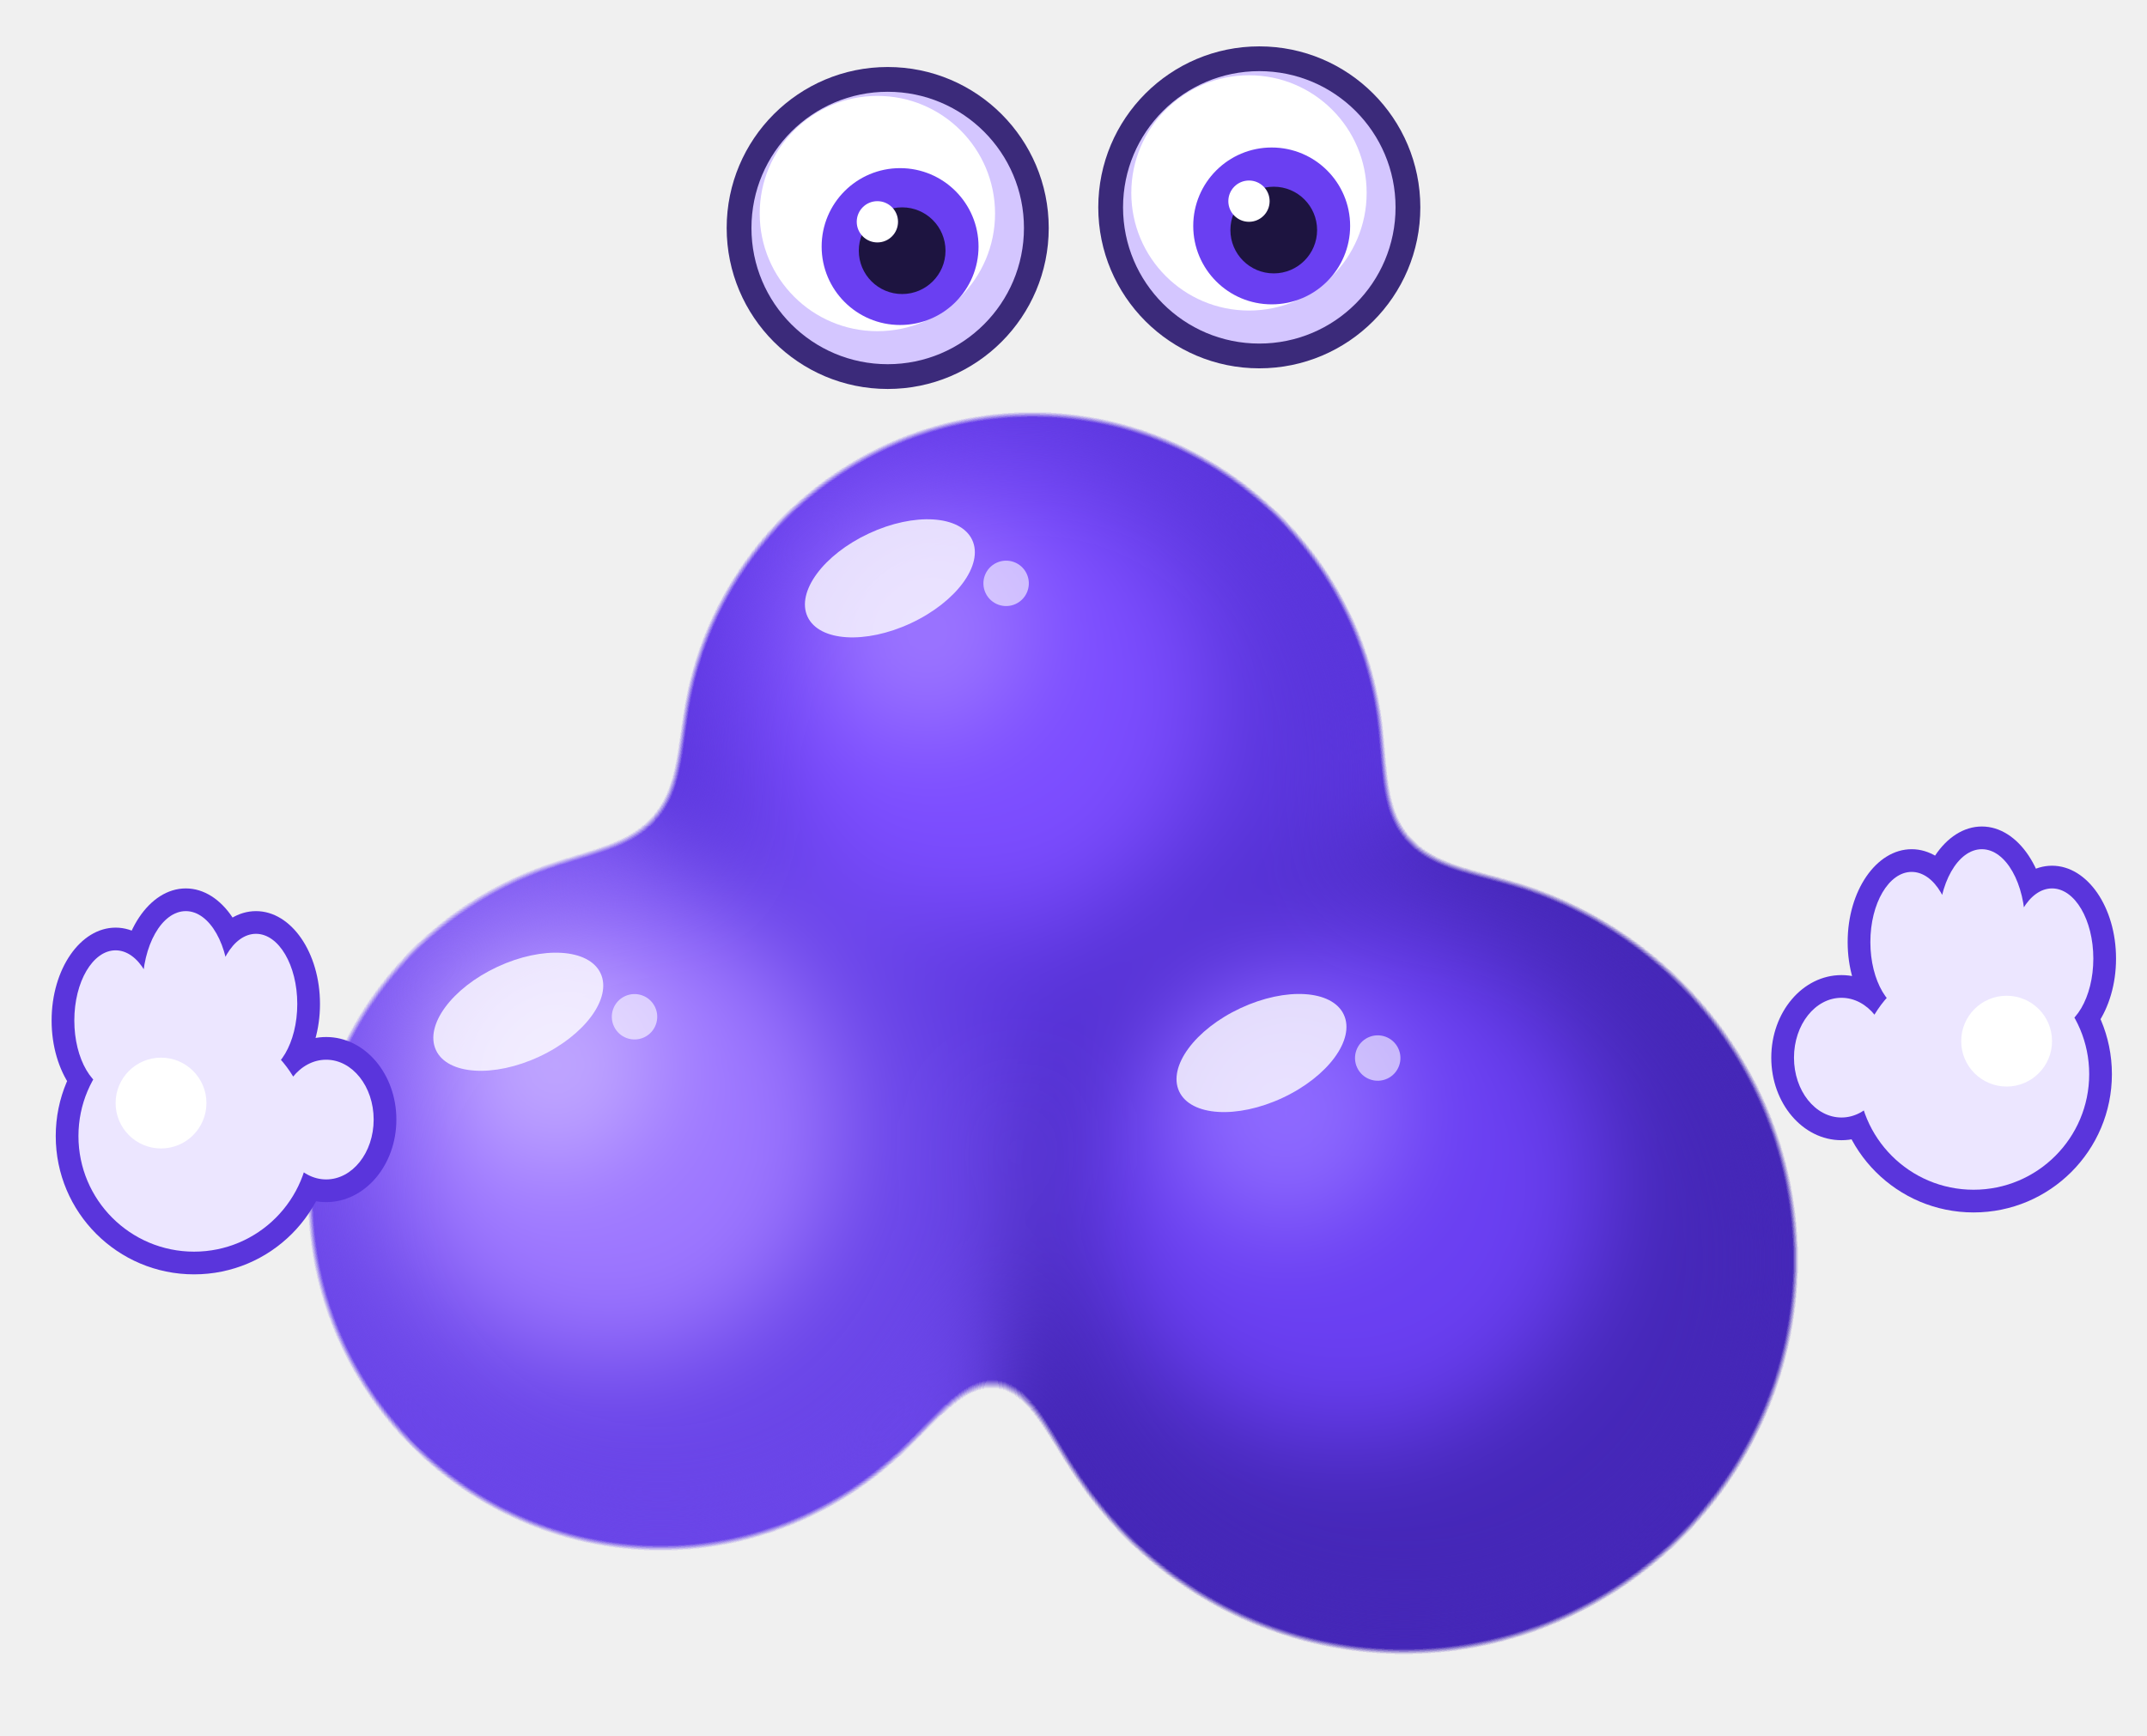
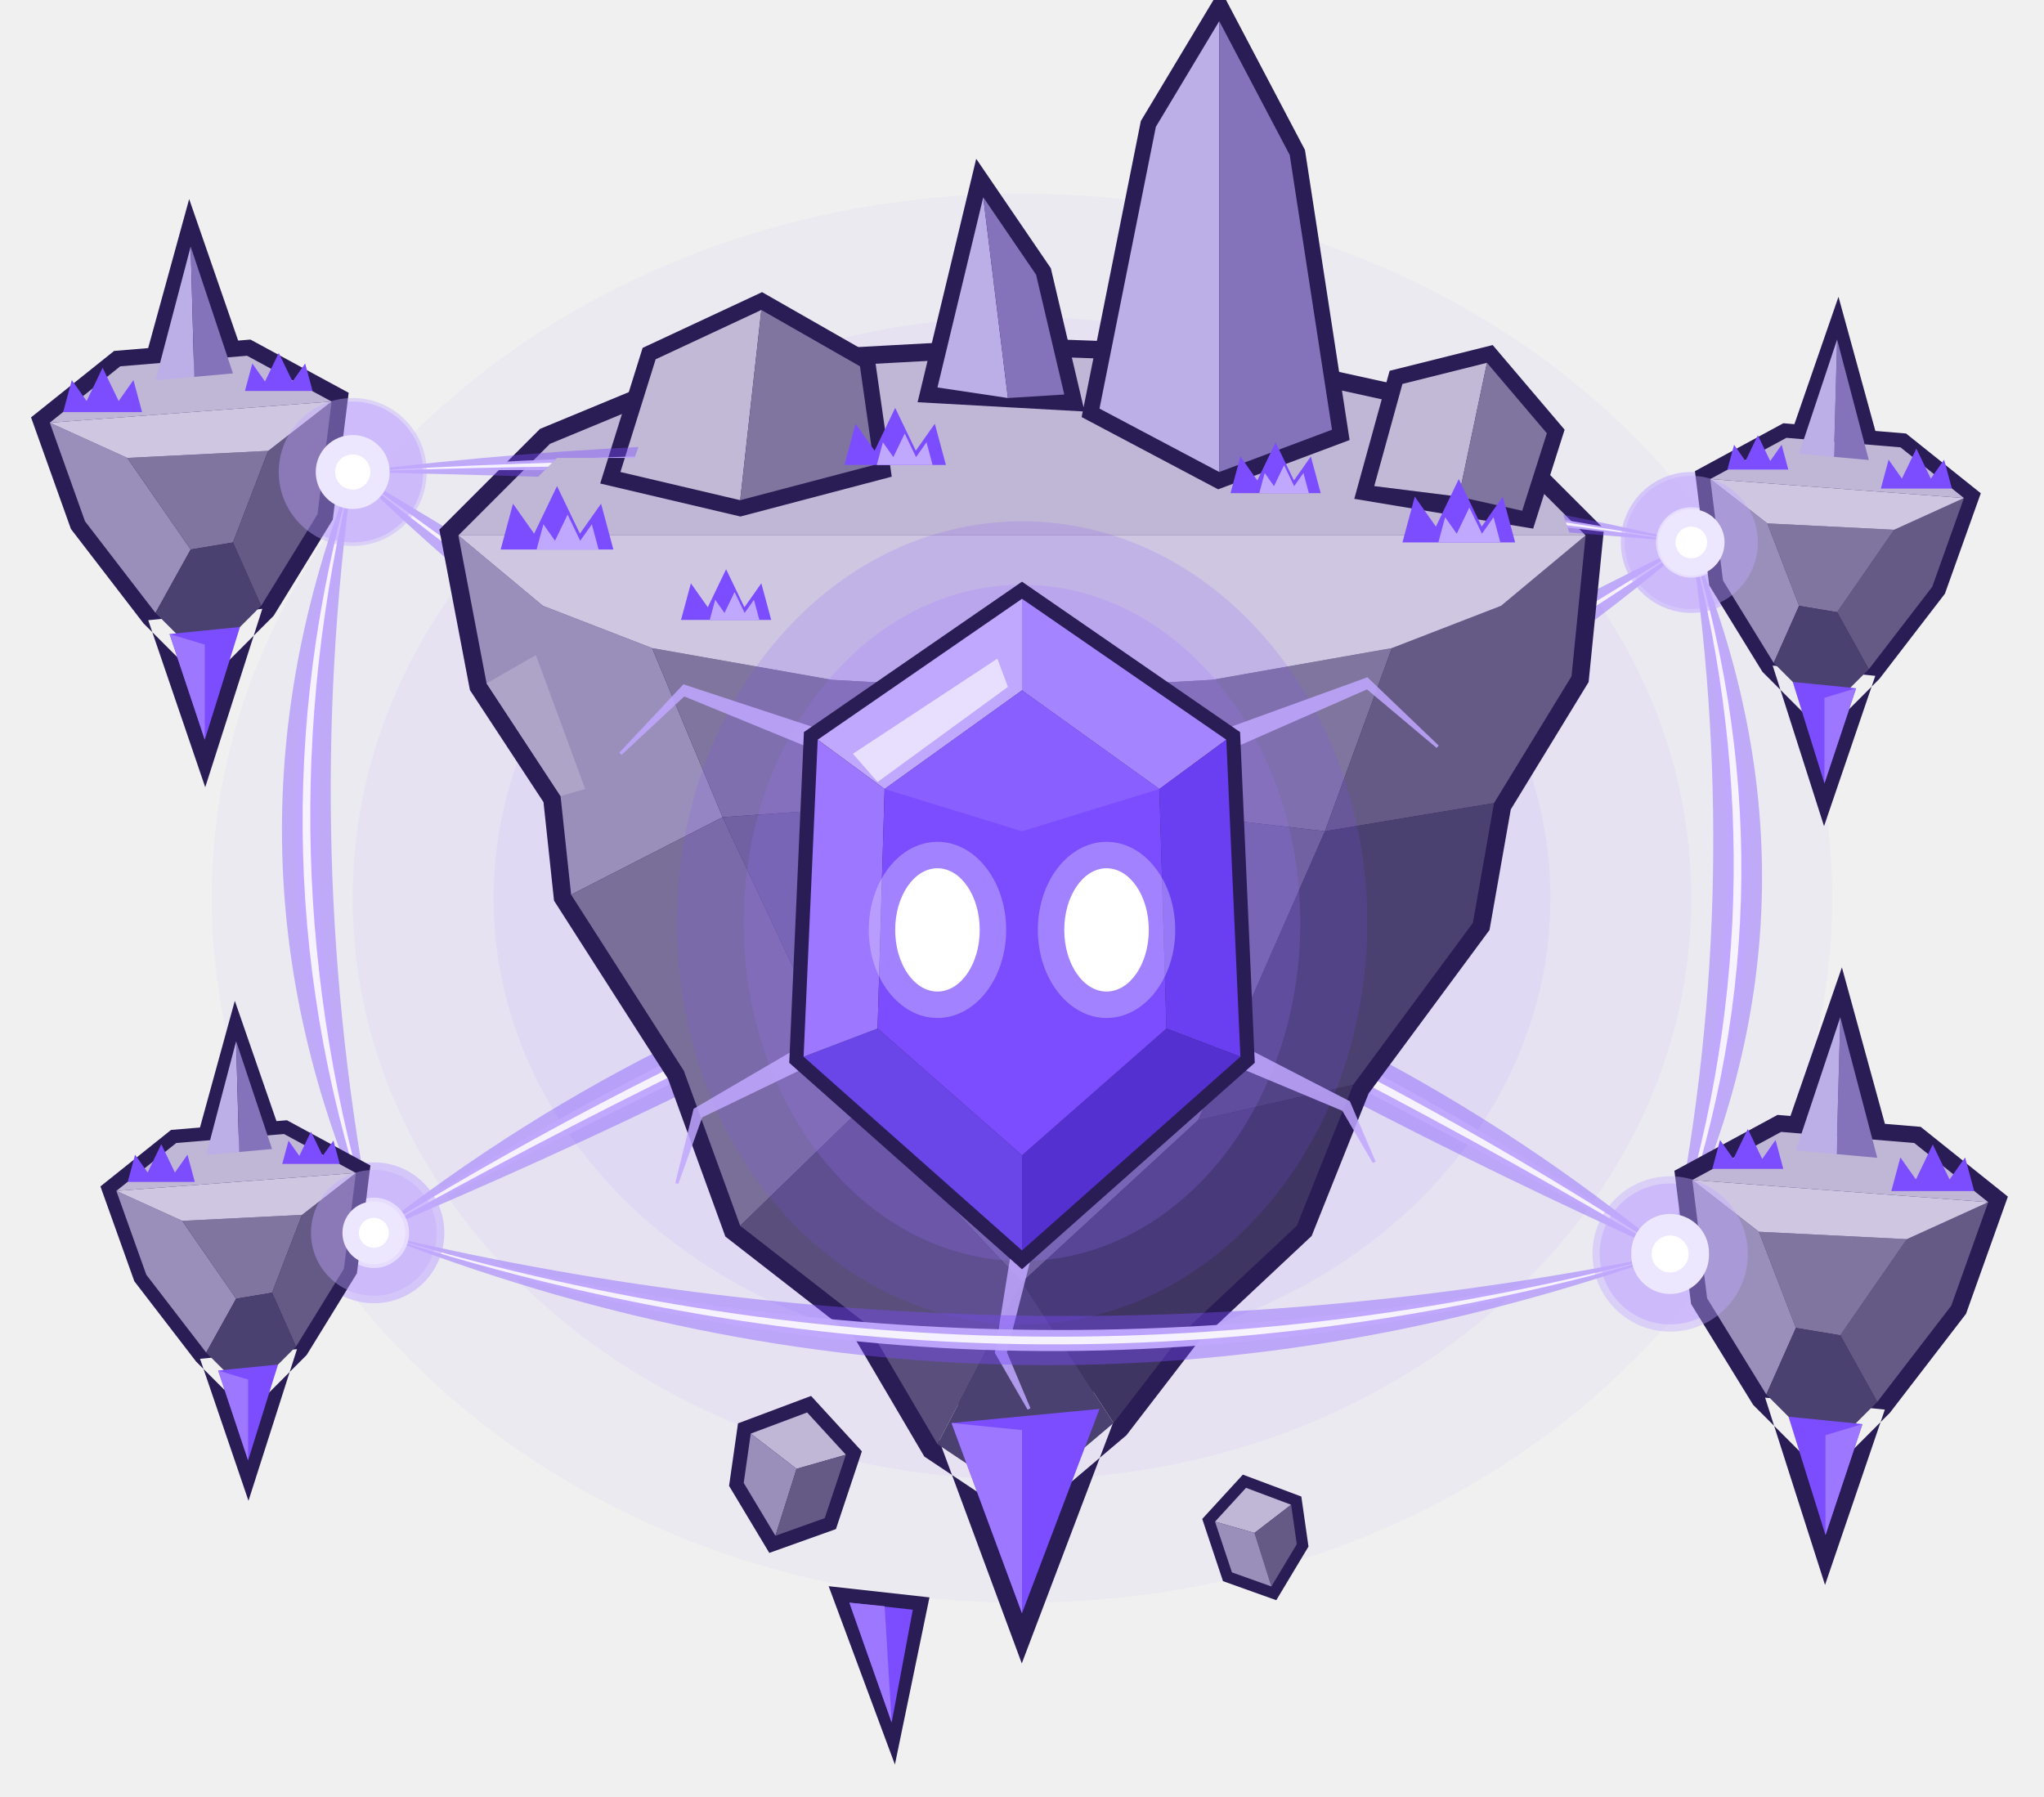
- <svg xmlns="http://www.w3.org/2000/svg" viewBox="0 0 52 42" width="256" height="207" role="img" aria-label="Pelago">
+ <svg xmlns="http://www.w3.org/2000/svg" viewBox="0 0 58 51" width="256" height="225" role="img" aria-label="Pelago">
+   <g transform="translate(6 5.5)">
+     <svg width="46" height="40" viewBox="0 0 46 40" preserveAspectRatio="none" overflow="visible">
+       <path fill="#7c4dff" fill-opacity="0.04" d="M0 20a23 20 0 1 0 46 0a23 20 0 1 0 -46 0z" />
+       <path fill="#7c4dff" fill-opacity="0.05" d="M4 20a19 16.5 0 1 0 38 0a19 16.5 0 1 0 -38 0z" />
+       <path fill="#7c4dff" fill-opacity="0.06" d="M8 20a15 13 0 1 0 30 0a15 13 0 1 0 -30 0z" />
+     </svg>
+   </g>
+   <g transform="translate(10 13.4)">
+     <svg width="19" height="12.6" viewBox="0 0 19 12.6" preserveAspectRatio="none" overflow="visible">
+       <path fill="#7c4dff" fill-opacity="0.4" d="M19 12.6Q8.284 8.133 0 0Q9.832 5.8 19 12.6Z" />
+       <path fill="#c1a8ff" fill-opacity="0.95" d="M19 12.6Q8.726 7.467 0 0Q9.389 6.467 19 12.6Z" />
+       <path fill="#ffffff" fill-opacity="0.85" d="M19 12.6Q8.936 7.15 0 0Q9.179 6.783 19 12.6Z" />
+     </svg>
+   </g>
+   <g transform="translate(29 15.4)">
+     <svg width="19" height="10.6" viewBox="0 0 19 10.6" preserveAspectRatio="none" overflow="visible">
+       <path fill="#7c4dff" fill-opacity="0.4" d="M0 10.6Q9.208 4.776 19 0Q10.572 7.221 0 10.6Z" />
+       <path fill="#c1a8ff" fill-opacity="0.95" d="M0 10.6Q9.597 5.475 19 0Q10.182 6.523 0 10.6Z" />
+       <path fill="#ffffff" fill-opacity="0.85" d="M0 10.6Q9.783 5.807 19 0Q9.997 6.191 0 10.6Z" />
+     </svg>
+   </g>
+   <g transform="translate(29 26)">
+     <svg width="18.4" height="9.7" viewBox="0 0 18.4 9.7" preserveAspectRatio="none" overflow="visible">
+       <path fill="#7c4dff" fill-opacity="0.4" d="M0 0Q10.218 2.85 18.4 9.6Q8.922 5.332 0 0Z" />
+       <path fill="#c1a8ff" fill-opacity="0.95" d="M0 0Q9.848 3.559 18.4 9.6Q9.293 4.623 0 0Z" />
+       <path fill="#ffffff" fill-opacity="0.85" d="M0 0Q9.672 3.896 18.4 9.6Q9.468 4.286 0 0Z" />
+     </svg>
+   </g>
+   <g transform="translate(10.6 26)">
+     <svg width="18.4" height="9" viewBox="0 0 18.4 9" preserveAspectRatio="none" overflow="visible">
+       <path fill="#7c4dff" fill-opacity="0.4" d="M18.4 0Q9.464 5.039 0 9Q8.233 2.524 18.4 0Z" />
+       <path fill="#c1a8ff" fill-opacity="0.95" d="M18.4 0Q9.112 4.32 0 9Q8.585 3.242 18.4 0Z" />
+       <path fill="#ffffff" fill-opacity="0.85" d="M18.4 0Q8.945 3.979 0 9Q8.752 3.584 18.4 0Z" />
+     </svg>
+   </g>
+   <g transform="translate(20.6 39.6)">
+     <svg width="3.9" height="4.5" viewBox="0 0 3.9 4.5" preserveAspectRatio="none" overflow="visible">
+       <path fill="#2a1d55" d="M0.338 0.809L2.412 0.031L3.854 1.603L3.118 3.811L1.226 4.487L0.084 2.584Z" />
+       <path fill="#c0b6d6" d="M0.7 1.1L2.3 0.5L3.4 1.7L2 2.1Z" />
+       <path fill="#9a8fba" d="M0.7 1.1L2 2.1L1.4 4L0.5 2.5Z" />
+       <path fill="#655a86" d="M2 2.1L3.4 1.7L2.8 3.5L1.4 4Z" />
+     </svg>
+   </g>
+   <g transform="translate(34.1 41.8)">
+     <svg width="3.1" height="3.7" viewBox="0 0 3.1 3.7" preserveAspectRatio="none" overflow="visible">
+       <path fill="#2a1d55" d="M2.83 0.687L1.17 0.065L0.017 1.323L0.606 3.089L2.119 3.63L3.033 2.107Z" />
+       <path fill="#c0b6d6" d="M2.54 0.92L1.26 0.44L0.38 1.4L1.5 1.72Z" />
+       <path fill="#655a86" d="M2.54 0.92L1.5 1.72L1.98 3.24L2.7 2.04Z" />
+       <path fill="#9a8fba" d="M1.5 1.72L0.38 1.4L0.86 2.84L1.98 3.24Z" />
+     </svg>
+   </g>
+   <g transform="translate(23.5 45)">
+     <svg width="2.9" height="5.1" viewBox="0 0 2.9 5.1" preserveAspectRatio="none" overflow="visible">
+       <path fill="#2a1d55" d="M0.011 0.032L2.873 0.35L1.892 5.096Z" />
+       <path fill="#7c4dff" d="M0.6 0.5L2.4 0.7L1.8 3.9Z" />
+       <path fill="#9d77ff" d="M0.6 0.5L1.6 0.6L1.8 3.9Z" />
+     </svg>
+   </g>
  <g>
-     <filter id="pelago-goo-1" x="-30%" y="-30%" width="160%" height="160%" color-interpolation-filters="sRGB">
-       <feGaussianBlur stdDeviation="1.3" />
-       <feColorMatrix values="1 0 0 0 0 0 1 0 0 0 0 0 1 0 0 0 0 0 24 -11" />
-     </filter>
-     <g filter="url(#pelago-goo-1)">
-       <g transform="translate(16.5 10)">
-         <svg width="17" height="17" viewBox="0 0 17 17" preserveAspectRatio="none" overflow="visible">
-           <path fill="#5a35dc" d="M0 8.5a8.5 8.5 0 1 0 17 0a8.5 8.5 0 1 0 -17 0z" />
-           <path fill="#7c4dff" d="M1.615 6.8a5.61 5.61 0 1 0 11.22 0a5.61 5.61 0 1 0 -11.22 0z" />
-           <path fill="#9d77ff" d="M3.4 5.27a2.55 2.55 0 1 0 5.1 0a2.55 2.55 0 1 0 -5.1 0z" />
-         </svg>
-       </g>
-       <g transform="translate(7.5 20.5)">
-         <svg width="17" height="17" viewBox="0 0 17 17" preserveAspectRatio="none" overflow="visible">
-           <path fill="#6a45e8" d="M0 8.5a8.5 8.5 0 1 0 17 0a8.5 8.5 0 1 0 -17 0z" />
-           <path fill="#9d77ff" d="M1.615 6.8a5.61 5.61 0 1 0 11.22 0a5.61 5.61 0 1 0 -11.22 0z" />
-           <path fill="#c1a8ff" d="M3.4 5.27a2.55 2.55 0 1 0 5.1 0a2.55 2.55 0 1 0 -5.1 0z" />
-         </svg>
-       </g>
-       <g transform="translate(24.5 21)">
-         <svg width="19" height="19" viewBox="0 0 19 19" preserveAspectRatio="none" overflow="visible">
-           <path fill="#4527b8" d="M0 9.5a9.5 9.5 0 1 0 19 0a9.5 9.5 0 1 0 -19 0z" />
-           <path fill="#6a3ff2" d="M1.805 7.6a6.27 6.27 0 1 0 12.54 0a6.27 6.27 0 1 0 -12.54 0z" />
-           <path fill="#8f6bff" d="M3.8 5.89a2.85 2.85 0 1 0 5.7 0a2.85 2.85 0 1 0 -5.7 0z" />
-         </svg>
-       </g>
-     </g>
-     <g>
-       <g transform="translate(19 12) rotate(-25 3 2)">
-         <svg width="6" height="4" viewBox="0 0 6 4" preserveAspectRatio="none" overflow="visible">
-           <path fill="#ffffff" fill-opacity="0.8" d="M0.4 1.8a2.2 1.2 0 1 0 4.4 0a2.2 1.2 0 1 0 -4.4 0z" />
-           <path fill="#ffffff" fill-opacity="0.6" d="M4.55 3.1a0.55 0.55 0 1 0 1.1 0a0.55 0.55 0 1 0 -1.1 0z" />
-         </svg>
-       </g>
-       <g transform="translate(10 22.5) rotate(-25 3 2)">
-         <svg width="6" height="4" viewBox="0 0 6 4" preserveAspectRatio="none" overflow="visible">
-           <path fill="#ffffff" fill-opacity="0.8" d="M0.4 1.8a2.2 1.2 0 1 0 4.4 0a2.2 1.2 0 1 0 -4.4 0z" />
-           <path fill="#ffffff" fill-opacity="0.6" d="M4.55 3.1a0.55 0.55 0 1 0 1.1 0a0.55 0.55 0 1 0 -1.1 0z" />
-         </svg>
-       </g>
-       <g transform="translate(28 23.5) rotate(-25 3 2)">
-         <svg width="6" height="4" viewBox="0 0 6 4" preserveAspectRatio="none" overflow="visible">
-           <path fill="#ffffff" fill-opacity="0.8" d="M0.4 1.8a2.2 1.2 0 1 0 4.4 0a2.2 1.2 0 1 0 -4.4 0z" />
-           <path fill="#ffffff" fill-opacity="0.6" d="M4.55 3.1a0.55 0.55 0 1 0 1.1 0a0.55 0.55 0 1 0 -1.1 0z" />
-         </svg>
-       </g>
-     </g>
-   </g>
-   <g transform="translate(0 21.5)">
-     <svg width="10" height="10" viewBox="0 0 10 10" preserveAspectRatio="none" overflow="visible">
-       <path fill="#5a35dc" d="M1.35 6a3.35 3.35 0 1 0 6.7 0a3.35 3.35 0 1 0 -6.7 0zM1.25 3.2a1.55 2.25 0 1 0 3.1 0a1.55 2.25 0 1 0 -3.1 0zM2.9 2.4a1.6 2.4 0 1 0 3.2 0a1.6 2.4 0 1 0 -3.2 0zM4.65 2.8a1.55 2.25 0 1 0 3.1 0a1.55 2.25 0 1 0 -3.1 0zM6.2 5.6a1.7 2 0 1 0 3.4 0a1.7 2 0 1 0 -3.4 0z" />
-       <path fill="#ece6ff" d="M1.9 6a2.8 2.8 0 1 0 5.6 0a2.8 2.8 0 1 0 -5.6 0zM1.8 3.2a1 1.7 0 1 0 2 0a1 1.7 0 1 0 -2 0zM3.45 2.4a1.05 1.85 0 1 0 2.1 0a1.05 1.85 0 1 0 -2.1 0zM5.2 2.8a1 1.7 0 1 0 2 0a1 1.7 0 1 0 -2 0zM6.75 5.6a1.15 1.45 0 1 0 2.3 0a1.15 1.45 0 1 0 -2.3 0z" />
-       <path fill="#ffffff" d="M2.8 5.2a1.1 1.1 0 1 0 2.2 0a1.1 1.1 0 1 0 -2.2 0z" />
-     </svg>
-   </g>
-   <g transform="translate(42.5 20)">
-     <svg width="10" height="10" viewBox="0 0 10 10" preserveAspectRatio="none" overflow="visible">
-       <path fill="#5a35dc" d="M1.95 6a3.35 3.35 0 1 0 6.7 0a3.35 3.35 0 1 0 -6.7 0zM5.65 3.2a1.55 2.25 0 1 0 3.1 0a1.55 2.25 0 1 0 -3.1 0zM3.9 2.4a1.6 2.4 0 1 0 3.2 0a1.6 2.4 0 1 0 -3.2 0zM2.25 2.8a1.55 2.25 0 1 0 3.1 0a1.55 2.25 0 1 0 -3.1 0zM0.4 5.6a1.7 2 0 1 0 3.4 0a1.7 2 0 1 0 -3.4 0z" />
-       <path fill="#ece6ff" d="M2.5 6a2.8 2.8 0 1 0 5.6 0a2.8 2.8 0 1 0 -5.6 0zM6.2 3.2a1 1.7 0 1 0 2 0a1 1.7 0 1 0 -2 0zM4.45 2.4a1.05 1.85 0 1 0 2.1 0a1.05 1.85 0 1 0 -2.1 0zM2.8 2.8a1 1.7 0 1 0 2 0a1 1.7 0 1 0 -2 0zM0.95 5.6a1.15 1.45 0 1 0 2.3 0a1.15 1.45 0 1 0 -2.3 0z" />
-       <path fill="#ffffff" d="M5 5.2a1.1 1.1 0 1 0 2.2 0a1.1 1.1 0 1 0 -2.2 0z" />
-     </svg>
-   </g>
-   <g>
-     <g transform="translate(17.5 1.5)">
-       <svg width="8" height="8" viewBox="0 0 8 8" preserveAspectRatio="none" overflow="visible">
-         <path fill="#3b2a7a" d="M0.1 4a3.9 3.9 0 1 0 7.8 0a3.9 3.9 0 1 0 -7.8 0z" />
-         <path fill="#d4c6ff" d="M0.7 4a3.3 3.3 0 1 0 6.6 0a3.3 3.3 0 1 0 -6.6 0z" />
-         <path fill="#ffffff" d="M0.9 3.65a2.85 2.85 0 1 0 5.7 0a2.85 2.85 0 1 0 -5.7 0z" />
-         <path fill="#6a3ff2" d="M2.4 4.45a1.9 1.9 0 1 0 3.8 0a1.9 1.9 0 1 0 -3.8 0z" />
-         <path fill="#1d1440" d="M3.3 4.55a1.05 1.05 0 1 0 2.1 0a1.05 1.05 0 1 0 -2.1 0z" />
-         <path fill="#ffffff" d="M3.25 3.85a0.5 0.5 0 1 0 1 0a0.5 0.5 0 1 0 -1 0z" />
-       </svg>
-     </g>
-     <g transform="translate(26.5 1)">
-       <svg width="8" height="8" viewBox="0 0 8 8" preserveAspectRatio="none" overflow="visible">
-         <path fill="#3b2a7a" d="M0.1 4a3.9 3.9 0 1 0 7.8 0a3.9 3.9 0 1 0 -7.8 0z" />
-         <path fill="#d4c6ff" d="M0.7 4a3.3 3.3 0 1 0 6.6 0a3.3 3.3 0 1 0 -6.6 0z" />
-         <path fill="#ffffff" d="M0.9 3.65a2.85 2.85 0 1 0 5.7 0a2.85 2.85 0 1 0 -5.7 0z" />
-         <path fill="#6a3ff2" d="M2.4 4.45a1.9 1.9 0 1 0 3.8 0a1.9 1.9 0 1 0 -3.8 0z" />
-         <path fill="#1d1440" d="M3.3 4.55a1.05 1.05 0 1 0 2.1 0a1.05 1.05 0 1 0 -2.1 0z" />
-         <path fill="#ffffff" d="M3.25 3.85a0.5 0.5 0 1 0 1 0a0.5 0.5 0 1 0 -1 0z" />
-       </svg>
+     <g transform="translate(12.4 -0.4)">
+       <svg width="33.2" height="47.7" viewBox="0 0 33.2 47.7" preserveAspectRatio="none" overflow="visible">
+         <path fill="#2a1d55" d="M0.059 15.434L2.917 12.576L5.954 11.319L11.037 10.303L16.595 10L22.163 10.202L27.258 11.323L30.489 12.782L33.121 15.414L32.686 19.763L30.476 23.38L29.872 26.803L26.44 31.445L24.823 35.489L21.572 38.537L19.564 41.147L16.636 43.625L13.827 41.752L11.818 38.336L8.179 35.506L6.549 31.023L3.315 25.97L3.016 23.173L0.927 19.991ZM13.905 40.364L16.594 47.625L19.552 39.826Z" />
+         <path fill="#9a8fba" d="M0.6 15.6L3 17.6L6.1 18.8L8.1 23.6L3.8 25.8L3.5 23L1.4 19.8Z" />
+         <path fill="#aea4c8" d="M1.4 19.8L2.8 19L4.2 22.8L3.5 23Z" />
+         <path fill="#80759f" d="M6.1 18.8L11.2 19.7L16.6 20L22 19.7L27.1 18.8L25.2 24L16.6 23L8.1 23.6Z" />
+         <path fill="#7a6f99" d="M8.1 23.6L12 31.9L8.6 35.2L7 30.8L3.8 25.8Z" />
+         <path fill="#706592" d="M8.1 23.6L16.6 23L25.2 24L21.6 32.2L16.6 36.8L12 31.9Z" />
+         <path fill="#655a86" d="M27.1 18.8L30.2 17.6L32.6 15.6L32.2 19.6L30 23.2L25.2 24Z" />
+         <path fill="#4b4170" d="M25.2 24L30 23.2L29.4 26.6L26 31.2L21.6 32.2Z" />
+         <path fill="#5a4f7c" d="M12 31.9L16.6 36.8L14.2 41.4L12.2 38L8.6 35.2Z" />
+         <path fill="#3f3562" d="M16.6 36.8L21.6 32.2L26 31.2L24.4 35.2L21.2 38.2L19.2 40.8Z" />
+         <path fill="#4b4170" d="M16.6 36.8L19.2 40.8L16.6 43L14.2 41.4Z" />
+         <path fill="#7c4dff" d="M14.6 40.8L16.6 46.2L18.8 40.4Z" />
+         <path fill="#9d77ff" d="M14.6 40.8L16.6 46.2L16.6 41Z" />
+         <path fill="#c0b6d6" d="M0.6 15.6L3.2 13L6.1 11.8L11.1 10.8L16.6 10.5L22.1 10.7L27.1 11.8L30.2 13.2L32.6 15.6Z" />
+         <path fill="#cfc6e2" d="M0.6 15.6L32.6 15.6L30.2 17.6L27.1 18.8L22 19.7L16.6 20L11.2 19.7L6.1 18.8L3 17.6Z" />
+         <path fill="#2a1d55" d="M18.293 12.241L19.974 3.835L22.226 0.083L24.633 4.657L25.9 12.893L22.168 14.292ZM13.636 11.819L15.3 4.908L17.419 8.016L18.376 12.083ZM4.626 14.127L5.83 10.276L9.221 8.694L12.414 10.518L12.902 13.933L8.606 15.064ZM26.033 14.562L27.036 10.927L29.962 10.196L32.004 12.599L31.111 15.408Z" />
+         <path fill="#bcaee6" d="M18.8 12L20.4 4L22.2 1L22.2 13.8ZM14.2 11.4L15.5 6L16.2 11.7Z" />
+         <path fill="#8473ba" d="M22.2 1L24.2 4.8L25.4 12.6L22.2 13.8ZM15.5 6L17 8.2L17.8 11.6L16.2 11.7Z" />
+         <path fill="#c2b9d6" d="M5.2 13.8L6.2 10.6L9.2 9.2L8.6 14.6ZM26.6 14.2L27.4 11.3L29.8 10.7L29 14.5Z" />
+         <path fill="#80759f" d="M9.2 9.2L12 10.8L12.4 13.6L8.6 14.6ZM29.8 10.7L31.5 12.7L30.8 14.9L29 14.5Z" />
+         <path fill="#7c4dff" d="M1.8 16L2.15 14.7L2.75 15.55L3.4 14.2L4.05 15.55L4.65 14.7L5 16ZM11.56 13.6L11.875 12.43L12.415 13.195L13 11.98L13.585 13.195L14.125 12.43L14.44 13.6ZM27.4 15.8L27.75 14.5L28.35 15.35L29 14L29.65 15.35L30.25 14.5L30.6 15.8ZM22.52 14.4L22.8 13.36L23.28 14.04L23.8 12.96L24.32 14.04L24.8 13.36L25.08 14.4ZM6.92 18L7.2 16.96L7.68 17.64L8.2 16.56L8.72 17.64L9.2 16.96L9.48 18Z" />
+         <path fill="#c1a8ff" d="M2.82 16L3.013 15.285L3.343 15.752L3.7 15.01L4.058 15.752L4.388 15.285L4.58 16ZM12.478 13.6L12.651 12.957L12.948 13.377L13.27 12.709L13.592 13.377L13.889 12.957L14.062 13.6ZM28.42 15.8L28.612 15.085L28.942 15.553L29.3 14.81L29.657 15.553L29.987 15.085L30.18 15.8ZM23.336 14.4L23.49 13.828L23.754 14.202L24.04 13.608L24.326 14.202L24.59 13.828L24.744 14.4ZM7.736 18L7.89 17.428L8.154 17.802L8.44 17.208L8.726 17.802L8.99 17.428L9.144 18Z" />
+       </svg>
+     </g>
+     <g transform="translate(19.2 14.8)">
+       <svg width="19.6" height="22.8" viewBox="0 0 19.6 22.8" preserveAspectRatio="none" overflow="visible">
+         <path fill="#7c4dff" fill-opacity="0.16" d="M0 11.4a9.8 11.4 0 1 0 19.6 0a9.8 11.4 0 1 0 -19.6 0z" />
+         <path fill="#9d77ff" fill-opacity="0.2" d="M1.9 11.4a7.9 9.6 0 1 0 15.8 0a7.9 9.6 0 1 0 -15.8 0z" />
+       </svg>
+     </g>
+     <g transform="translate(17.5 16.5)">
+       <svg width="23.4" height="23.6" viewBox="0 0 23.4 23.6" preserveAspectRatio="none" overflow="visible">
+         <path fill="#c1a8ff" fill-opacity="0.85" d="M5.596 4.782L1.912 3.272L0.132 4.932L0.068 4.868L1.888 2.928L5.804 4.218ZM17.189 4.221L21.306 2.728L23.33 4.667L23.27 4.733L21.294 3.072L17.411 4.779ZM5.441 13.765L2.422 15.222L1.743 17.113L1.657 17.087L2.178 14.978L5.159 13.235ZM17.827 13.228L20.807 14.765L21.54 16.48L21.46 16.52L20.593 15.035L17.573 13.772ZM11.794 19.061L11.072 21.892L11.74 23.48L11.66 23.52L10.728 21.908L11.206 18.939Z" />
+         <path fill="#2a1d55" d="M11.5 0.014L17.691 4.284L18.108 13.673L11.5 19.535L4.892 13.673L5.309 4.284Z" />
+         <path fill="#c1a8ff" d="M5.7 4.5L11.5 0.5L11.5 3.1L7.6 5.9Z" />
+         <path fill="#a585ff" d="M11.5 0.5L17.3 4.5L15.4 5.9L11.5 3.1Z" />
+         <path fill="#6a3ff2" d="M17.3 4.5L17.7 13.5L15.6 12.7L15.4 5.9Z" />
+         <path fill="#5530d0" d="M17.7 13.5L11.5 19L11.5 16.3L15.6 12.7Z" />
+         <path fill="#6a45e8" d="M11.5 19L5.3 13.5L7.4 12.7L11.5 16.3Z" />
+         <path fill="#9d77ff" d="M5.3 13.5L5.7 4.5L7.6 5.9L7.4 12.7Z" />
+         <path fill="#7c4dff" d="M11.5 3.1L15.4 5.9L15.6 12.7L11.5 16.3L7.4 12.7L7.6 5.9Z" />
+         <path fill="#8a5fff" d="M7.6 5.9L11.5 3.1L15.4 5.9L11.5 7.1Z" />
+         <path fill="#ece6ff" fill-opacity="0.9" d="M6.7 4.9L10.8 2.2L11.1 3L7.4 5.7Z" />
+       </svg>
+     </g>
+     <g>
+       <g transform="translate(24.6 23.9)">
+         <svg width="4" height="5" viewBox="0 0 4 5" preserveAspectRatio="none" overflow="visible">
+           <path fill="#ece6ff" fill-opacity="0.35" d="M0.05 2.5a1.95 2.5 0 1 0 3.9 0a1.95 2.5 0 1 0 -3.9 0z" />
+           <path fill="#ffffff" d="M0.8 2.5a1.2 1.75 0 1 0 2.4 0a1.2 1.75 0 1 0 -2.4 0z" />
+         </svg>
+       </g>
+       <g transform="translate(29.4 23.9)">
+         <svg width="4" height="5" viewBox="0 0 4 5" preserveAspectRatio="none" overflow="visible">
+           <path fill="#ece6ff" fill-opacity="0.35" d="M0.05 2.5a1.95 2.5 0 1 0 3.9 0a1.95 2.5 0 1 0 -3.9 0z" />
+           <path fill="#ffffff" d="M0.8 2.5a1.2 1.75 0 1 0 2.4 0a1.2 1.75 0 1 0 -2.4 0z" />
+         </svg>
+       </g>
+     </g>
+   </g>
+   <clipPath id="pelago-clip-1">
+     <polygon points="-20,-20 80,-20 80,25.5 41.5,25.5 42,22.8 44.2,19.2 44.6,15.3 43.6,12.4 42.2,10.7 40.1,11.2 39.4,11.8 37.4,12 36.3,4.6 34.6,1.3 33.1,3.8 31.6,11.4 29.9,11 29.2,8.2 28,6.3 27,10.9 24.1,10.7 21.6,9.3 18.9,10.5 18,13 15.8,13 13.5,15.3 14.2,19.4 16.2,22.5 16.5,25.5 -20,25.5 -20,23.5 16.4,23.5 16.5,25.5 41.5,25.5 41.9,23.5 80,23.5 80,80 -20,80" />
+   </clipPath>
+   <g clip-path="url(#pelago-clip-1)">
+     <g transform="translate(10 11)">
+       <svg width="38" height="4.4" viewBox="0 0 38 4.4" preserveAspectRatio="none" overflow="visible">
+         <path fill="#7c4dff" fill-opacity="0.4" d="M0 2.4Q19.179 0.005 38 4.4Q19.032 2.801 0 2.4Z" />
+         <path fill="#c1a8ff" fill-opacity="0.95" d="M0 2.4Q19.137 0.804 38 4.4Q19.074 2.002 0 2.4Z" />
+         <path fill="#ffffff" fill-opacity="0.85" d="M0 2.4Q19.117 1.183 38 4.4Q19.094 1.622 0 2.4Z" />
+       </svg>
+     </g>
+     <g transform="translate(47.4 15.4)">
+       <svg width="4.9" height="20.3" viewBox="0 0 4.9 20.3" preserveAspectRatio="none" overflow="visible">
+         <path fill="#7c4dff" fill-opacity="0.4" d="M0.6 0Q4.898 10.237 0 20.2Q2.099 10.153 0.6 0Z" />
+         <path fill="#c1a8ff" fill-opacity="0.95" d="M0.6 0Q4.098 10.213 0 20.2Q2.899 10.177 0.6 0Z" />
+         <path fill="#ffffff" fill-opacity="0.85" d="M0.6 0Q3.718 10.202 0 20.2Q3.279 10.188 0.6 0Z" />
+       </svg>
+     </g>
+     <g transform="translate(10.6 35)">
+       <svg width="36.8" height="7.2" viewBox="0 0 36.8 7.2" preserveAspectRatio="none" overflow="visible">
+         <path fill="#7c4dff" fill-opacity="0.4" d="M36.8 0.6Q18.288 7.199 0 0Q18.333 4.399 36.8 0.6Z" />
+         <path fill="#c1a8ff" fill-opacity="0.95" d="M36.8 0.6Q18.301 6.399 0 0Q18.32 5.199 36.8 0.6Z" />
+         <path fill="#ffffff" fill-opacity="0.85" d="M36.8 0.6Q18.307 6.019 0 0Q18.314 5.579 36.8 0.6Z" />
+       </svg>
+     </g>
+     <g transform="translate(5.7 13.4)">
+       <svg width="5" height="21.6" viewBox="0 0 5 21.6" preserveAspectRatio="none" overflow="visible">
+         <path fill="#7c4dff" fill-opacity="0.4" d="M4.9 21.6Q0.002 10.928 4.3 0Q2.801 10.85 4.9 21.6Z" />
+         <path fill="#c1a8ff" fill-opacity="0.95" d="M4.9 21.6Q0.801 10.906 4.3 0Q2.001 10.872 4.9 21.6Z" />
+         <path fill="#ffffff" fill-opacity="0.85" d="M4.9 21.6Q1.181 10.895 4.3 0Q1.621 10.883 4.9 21.6Z" />
+       </svg>
+     </g>
+     <g>
+       <g transform="translate(8 11.4)">
+         <svg width="4" height="4" viewBox="0 0 4 4" preserveAspectRatio="none" overflow="visible">
+           <path fill="#c1a8ff" fill-opacity="0.55" d="M0 2a2 2 0 1 0 4 0a2 2 0 1 0 -4 0z" />
+           <path fill="#ffffff" d="M1 2a1 1 0 1 0 2 0a1 1 0 1 0 -2 0z" />
+         </svg>
+       </g>
+       <g transform="translate(0.8 5.6)">
+         <svg width="11.3" height="16.8" viewBox="0 0 11.3 16.8" preserveAspectRatio="none" overflow="visible">
+           <path fill="#2a1d55" d="M0.068 6.249L2.426 4.363L6.296 4.04L9.085 5.551L8.634 9.153L6.956 11.881L5 13.836L3.261 12.098L1.2 9.418ZM3.395 12.008L5.013 16.75L6.633 11.685ZM3.001 5.706L4.557 0.051L6.407 5.397Z" />
+           <path fill="#9a8fba" d="M0.6 6.4L2.8 7.4L4.6 10L3.6 11.8L1.6 9.2Z" />
+           <path fill="#80759f" d="M2.8 7.4L6.8 7.2L5.8 9.8L4.6 10Z" />
+           <path fill="#655a86" d="M6.8 7.2L8.6 5.8L8.2 9L6.6 11.6L5.8 9.8Z" />
+           <path fill="#4b4170" d="M4.6 10L5.8 9.8L6.6 11.6L5 13.2L3.6 11.8Z" />
+           <path fill="#7c4dff" d="M4 12.4L5 15.4L6 12.2Z" />
+           <path fill="#9d77ff" d="M4 12.4L5 15.4L5 12.7Z" />
+           <path fill="#c0b6d6" d="M0.6 6.4L2.6 4.8L6.2 4.5L8.6 5.8Z" />
+           <path fill="#cfc6e2" d="M0.6 6.4L8.6 5.8L6.8 7.2L2.8 7.4Z" />
+           <path fill="#bcaee6" d="M3.6 5.2L4.6 1.4L4.7 5.1Z" />
+           <path fill="#8473ba" d="M4.6 1.4L5.8 5L4.7 5.1Z" />
+           <path fill="#7c4dff" d="M0.98 6.1L1.225 5.19L1.645 5.785L2.1 4.84L2.555 5.785L2.975 5.19L3.22 6.1ZM6.14 5.5L6.35 4.72L6.71 5.23L7.1 4.42L7.49 5.23L7.85 4.72L8.06 5.5Z" />
+           <path fill="#c1a8ff" fill-opacity="0.4" d="M7.1 7.8a2.1 2.1 0 1 0 4.2 0a2.1 2.1 0 1 0 -4.2 0z" />
+           <path fill="#ece6ff" d="M8.15 7.8a1.05 1.05 0 1 0 2.1 0a1.05 1.05 0 1 0 -2.1 0z" />
+           <path fill="#ffffff" d="M8.7 7.8a0.5 0.5 0 1 0 1 0a0.5 0.5 0 1 0 -1 0z" />
+         </svg>
+       </g>
+     </g>
+     <g>
+       <g transform="translate(46 13.4)">
+         <svg width="4" height="4" viewBox="0 0 4 4" preserveAspectRatio="none" overflow="visible">
+           <path fill="#c1a8ff" fill-opacity="0.55" d="M0 2a2 2 0 1 0 4 0a2 2 0 1 0 -4 0z" />
+           <path fill="#ffffff" d="M1 2a1 1 0 1 0 2 0a1 1 0 1 0 -2 0z" />
+         </svg>
+       </g>
+       <g transform="translate(46.1 8.4)">
+         <svg width="10.2" height="15.1" viewBox="0 0 10.2 15.1" preserveAspectRatio="none" overflow="visible">
+           <path fill="#2a1d55" d="M10.119 5.604L7.997 3.907L4.513 3.616L2.004 4.976L2.409 8.217L3.92 10.673L5.68 12.433L7.245 10.868L9.1 8.456ZM7.124 10.787L5.669 15.055L4.211 10.496ZM7.479 5.116L6.079 0.026L4.414 4.837Z" />
+           <path fill="#655a86" d="M9.64 5.74L7.66 6.64L6.04 8.98L6.94 10.6L8.74 8.26Z" />
+           <path fill="#80759f" d="M7.66 6.64L4.06 6.46L4.96 8.8L6.04 8.98Z" />
+           <path fill="#9a8fba" d="M4.06 6.46L2.44 5.2L2.8 8.08L4.24 10.42L4.96 8.8Z" />
+           <path fill="#4b4170" d="M6.04 8.98L4.96 8.8L4.24 10.42L5.68 11.86L6.94 10.6Z" />
+           <path fill="#7c4dff" d="M6.58 11.14L5.68 13.84L4.78 10.96Z" />
+           <path fill="#9d77ff" d="M6.58 11.14L5.68 13.84L5.68 11.41Z" />
+           <path fill="#c0b6d6" d="M9.64 5.74L7.84 4.3L4.6 4.03L2.44 5.2Z" />
+           <path fill="#cfc6e2" d="M9.64 5.74L2.44 5.2L4.06 6.46L7.66 6.64Z" />
+           <path fill="#8473ba" d="M6.94 4.66L6.04 1.24L5.95 4.57Z" />
+           <path fill="#bcaee6" d="M6.04 1.24L4.96 4.48L5.95 4.57Z" />
+           <path fill="#7c4dff" d="M9.298 5.47L9.078 4.651L8.7 5.187L8.29 4.336L7.88 5.187L7.502 4.651L7.282 5.47ZM4.654 4.93L4.465 4.228L4.141 4.687L3.79 3.958L3.439 4.687L3.115 4.228L2.926 4.93Z" />
+           <path fill="#c1a8ff" fill-opacity="0.4" d="M0.01 7a1.89 1.89 0 1 0 3.78 0a1.89 1.89 0 1 0 -3.78 0z" />
+           <path fill="#ece6ff" d="M0.955 7a0.945 0.945 0 1 0 1.89 0a0.945 0.945 0 1 0 -1.89 0z" />
+           <path fill="#ffffff" d="M1.45 7a0.45 0.45 0 1 0 0.9 0a0.45 0.45 0 1 0 -0.9 0z" />
+         </svg>
+       </g>
+     </g>
+     <g>
+       <g transform="translate(45.4 33.6)">
+         <svg width="4" height="4" viewBox="0 0 4 4" preserveAspectRatio="none" overflow="visible">
+           <path fill="#c1a8ff" fill-opacity="0.55" d="M0 2a2 2 0 1 0 4 0a2 2 0 1 0 -4 0z" />
+           <path fill="#ffffff" d="M1 2a1 1 0 1 0 2 0a1 1 0 1 0 -2 0z" />
+         </svg>
+       </g>
+       <g transform="translate(45.1 27.4)">
+         <svg width="11.9" height="17.6" viewBox="0 0 11.9 17.6" preserveAspectRatio="none" overflow="visible">
+           <path fill="#2a1d55" d="M11.888 6.572L9.413 4.591L5.349 4.252L2.421 5.838L2.894 9.62L4.657 12.485L6.71 14.538L8.536 12.712L10.7 9.899ZM8.395 12.619L6.697 17.597L4.996 12.279ZM8.808 6.002L7.176 0.063L5.233 5.677Z" />
+           <path fill="#655a86" d="M11.33 6.73L9.02 7.78L7.13 10.51L8.18 12.4L10.28 9.67Z" />
+           <path fill="#80759f" d="M9.02 7.78L4.82 7.57L5.87 10.3L7.13 10.51Z" />
+           <path fill="#9a8fba" d="M4.82 7.57L2.93 6.1L3.35 9.46L5.03 12.19L5.87 10.3Z" />
+           <path fill="#4b4170" d="M7.13 10.51L5.87 10.3L5.03 12.19L6.71 13.87L8.18 12.4Z" />
+           <path fill="#7c4dff" d="M7.76 13.03L6.71 16.18L5.66 12.82Z" />
+           <path fill="#9d77ff" d="M7.76 13.03L6.71 16.18L6.71 13.345Z" />
+           <path fill="#c0b6d6" d="M11.33 6.73L9.23 5.05L5.45 4.735L2.93 6.1Z" />
+           <path fill="#cfc6e2" d="M11.33 6.73L2.93 6.1L4.82 7.57L9.02 7.78Z" />
+           <path fill="#8473ba" d="M8.18 5.47L7.13 1.48L7.025 5.365Z" />
+           <path fill="#bcaee6" d="M7.13 1.48L5.87 5.26L7.025 5.365Z" />
+           <path fill="#7c4dff" d="M10.931 6.415L10.674 5.46L10.233 6.084L9.755 5.092L9.277 6.084L8.836 5.46L8.579 6.415ZM5.513 5.785L5.292 4.966L4.914 5.502L4.505 4.651L4.095 5.502L3.717 4.966L3.497 5.785Z" />
+           <path fill="#c1a8ff" fill-opacity="0.4" d="M0.095 8.2a2.205 2.205 0 1 0 4.41 0a2.205 2.205 0 1 0 -4.41 0z" />
+           <path fill="#ece6ff" d="M1.197 8.2a1.103 1.103 0 1 0 2.205 0a1.103 1.103 0 1 0 -2.205 0z" />
+           <path fill="#ffffff" d="M1.775 8.2a0.525 0.525 0 1 0 1.05 0a0.525 0.525 0 1 0 -1.05 0z" />
+         </svg>
+       </g>
+     </g>
+     <g>
+       <g transform="translate(8.6 33)">
+         <svg width="4" height="4" viewBox="0 0 4 4" preserveAspectRatio="none" overflow="visible">
+           <path fill="#c1a8ff" fill-opacity="0.55" d="M0 2a2 2 0 1 0 4 0a2 2 0 1 0 -4 0z" />
+           <path fill="#ffffff" d="M1 2a1 1 0 1 0 2 0a1 1 0 1 0 -2 0z" />
+         </svg>
+       </g>
+       <g transform="translate(2.8 28.4)">
+         <svg width="9.6" height="14.3" viewBox="0 0 9.6 14.3" preserveAspectRatio="none" overflow="visible">
+           <path fill="#2a1d55" d="M0.038 5.282L2.042 3.679L5.332 3.404L7.702 4.688L7.319 7.75L5.892 10.069L4.23 11.731L2.752 10.253L1 7.975ZM2.866 10.177L4.241 14.207L5.618 9.902ZM2.531 4.82L3.853 0.013L5.426 4.557Z" />
+           <path fill="#9a8fba" d="M0.49 5.41L2.36 6.26L3.89 8.47L3.04 10L1.34 7.79Z" />
+           <path fill="#80759f" d="M2.36 6.26L5.76 6.09L4.91 8.3L3.89 8.47Z" />
+           <path fill="#655a86" d="M5.76 6.09L7.29 4.9L6.95 7.62L5.59 9.83L4.91 8.3Z" />
+           <path fill="#4b4170" d="M3.89 8.47L4.91 8.3L5.59 9.83L4.23 11.19L3.04 10Z" />
+           <path fill="#7c4dff" d="M3.38 10.51L4.23 13.06L5.08 10.34Z" />
+           <path fill="#9d77ff" d="M3.38 10.51L4.23 13.06L4.23 10.765Z" />
+           <path fill="#c0b6d6" d="M0.49 5.41L2.19 4.05L5.25 3.795L7.29 4.9Z" />
+           <path fill="#cfc6e2" d="M0.49 5.41L7.29 4.9L5.76 6.09L2.36 6.26Z" />
+           <path fill="#bcaee6" d="M3.04 4.39L3.89 1.16L3.975 4.305Z" />
+           <path fill="#8473ba" d="M3.89 1.16L4.91 4.22L3.975 4.305Z" />
+           <path fill="#7c4dff" d="M0.813 5.155L1.021 4.382L1.378 4.887L1.765 4.084L2.152 4.887L2.509 4.382L2.717 5.155ZM5.199 4.645L5.378 3.982L5.684 4.416L6.015 3.727L6.347 4.416L6.653 3.982L6.831 4.645Z" />
+           <path fill="#c1a8ff" fill-opacity="0.4" d="M6.015 6.6a1.785 1.785 0 1 0 3.57 0a1.785 1.785 0 1 0 -3.57 0z" />
+           <path fill="#ece6ff" d="M6.908 6.6a0.892 0.892 0 1 0 1.785 0a0.892 0.892 0 1 0 -1.785 0z" />
+           <path fill="#ffffff" d="M7.375 6.6a0.425 0.425 0 1 0 0.85 0a0.425 0.425 0 1 0 -0.85 0z" />
+         </svg>
+       </g>
    </g>
  </g>
</svg>
